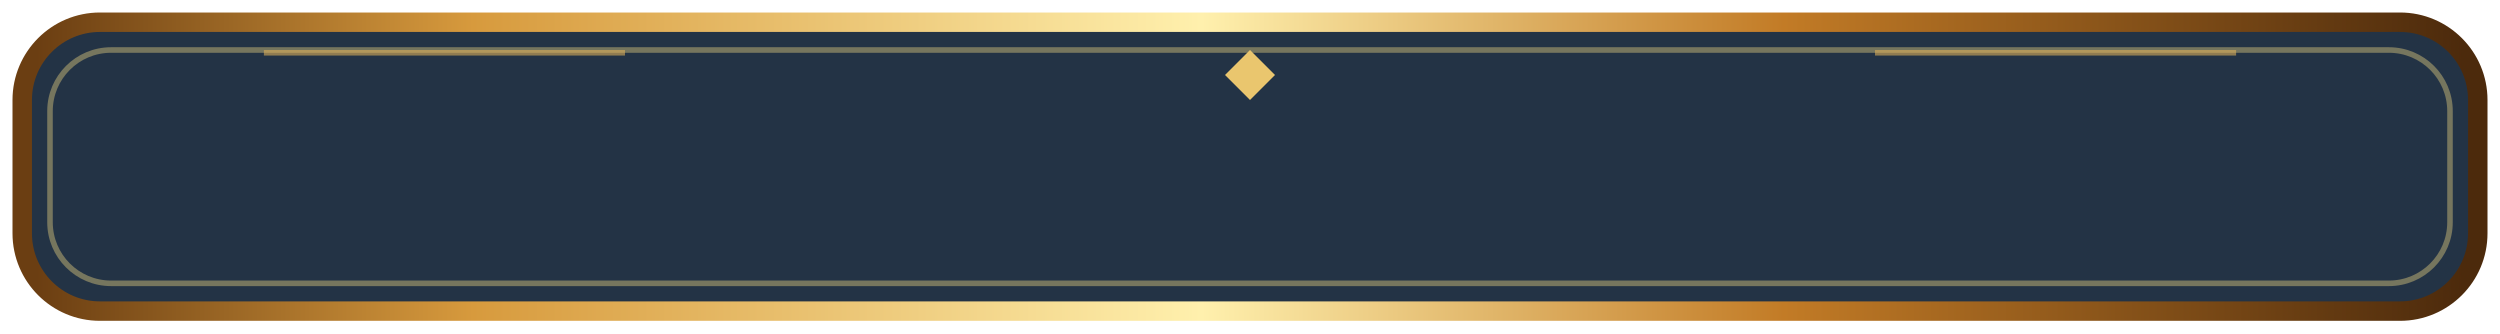
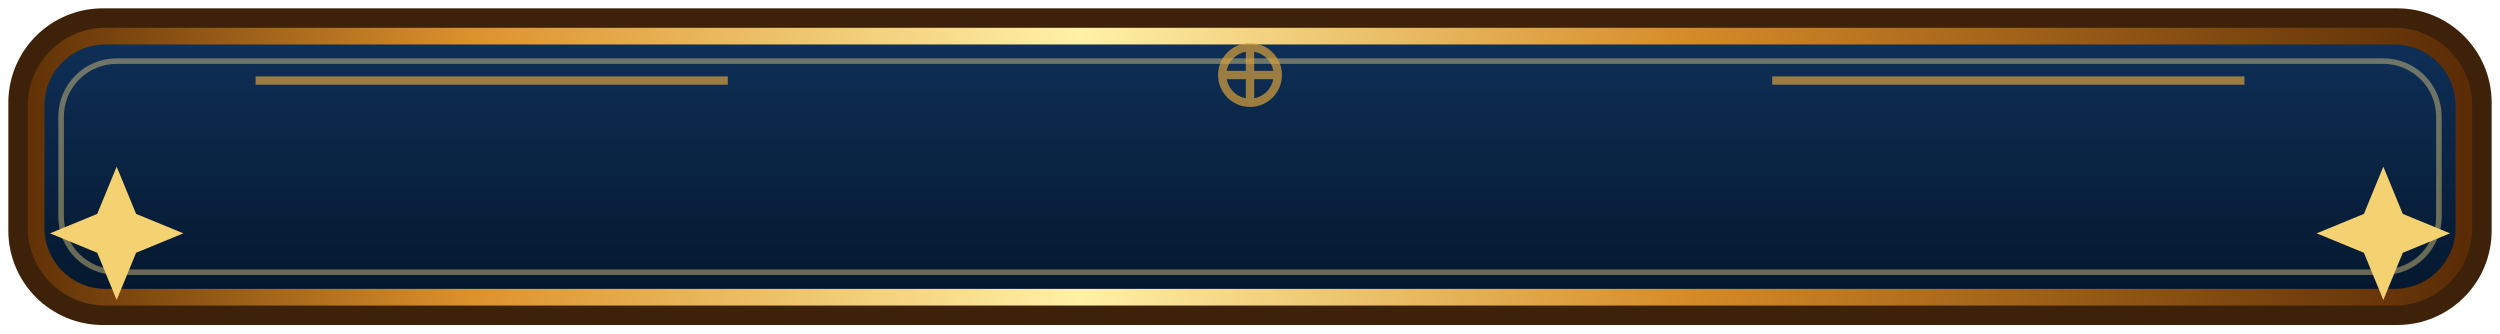
- <svg xmlns="http://www.w3.org/2000/svg" viewBox="0 0 900 120">
+ <svg xmlns="http://www.w3.org/2000/svg" data-role="hud-frame" viewBox="0 0 900 120">
  <defs>
    <linearGradient id="gold" x1="0" x2="1">
-       <stop stop-color="#6b3e12" />
-       <stop offset=".18" stop-color="#d79a3d" />
-       <stop offset=".48" stop-color="#fff0ad" />
-       <stop offset=".72" stop-color="#c27b26" />
-       <stop offset="1" stop-color="#4c2a0c" />
+       <stop stop-color="#633307" />
+       <stop offset=".18" stop-color="#dc922d" />
+       <stop offset=".43" stop-color="#fff1a7" />
+       <stop offset=".68" stop-color="#d58b28" />
+       <stop offset="1" stop-color="#5b2c06" />
    </linearGradient>
-     <filter id="shadow" x="-30%" y="-30%" width="160%" height="180%">
-       <feDropShadow dx="0" dy="6" stdDeviation="5" flood-color="#000" flood-opacity=".65" />
-     </filter>
+     <linearGradient id="navy" x1="0" y1="0" x2="0" y2="1">
+       <stop stop-color="#0f315a" />
+       <stop offset="1" stop-color="#04162b" />
+     </linearGradient>
  </defs>
-   <rect x="8" y="8" width="884" height="104" rx="28" fill="#06182d" fill-opacity=".88" stroke="url(#gold)" stroke-width="7" />
-   <rect x="18" y="18" width="864" height="84" rx="22" fill="none" stroke="#f4d985" stroke-opacity=".4" stroke-width="2" />
-   <path d="M450 18l9 9-9 9-9-9Z" fill="#eac66e" />
-   <path d="M95 19h130M675 19h130" stroke="#d8ad58" stroke-width="2" opacity=".6" />
+   <rect x="8" y="8" width="884" height="104" rx="29" fill="url(#navy)" stroke="#3d2209" stroke-width="10" />
+   <rect x="13" y="13" width="874" height="94" rx="25" fill="none" stroke="url(#gold)" stroke-width="6" />
+   <rect x="22" y="22" width="856" height="76" rx="20" fill="none" stroke="#f6da83" stroke-opacity=".42" stroke-width="2" />
+   <g fill="#f4d171">
+     <path d="M42 60l7 17 17 7-17 7-7 17-7-17-17-7 17-7Z" />
+     <path d="M858 60l7 17 17 7-17 7-7 17-7-17-17-7 17-7Z" />
+   </g>
+   <g stroke="#d99f3a" fill="none" stroke-width="3" opacity=".7">
+     <path d="M92 29h170M638 29h170" />
+     <circle cx="450" cy="27" r="10" />
+     <path d="M450 16v22M439 27h22" />
+   </g>
</svg>
